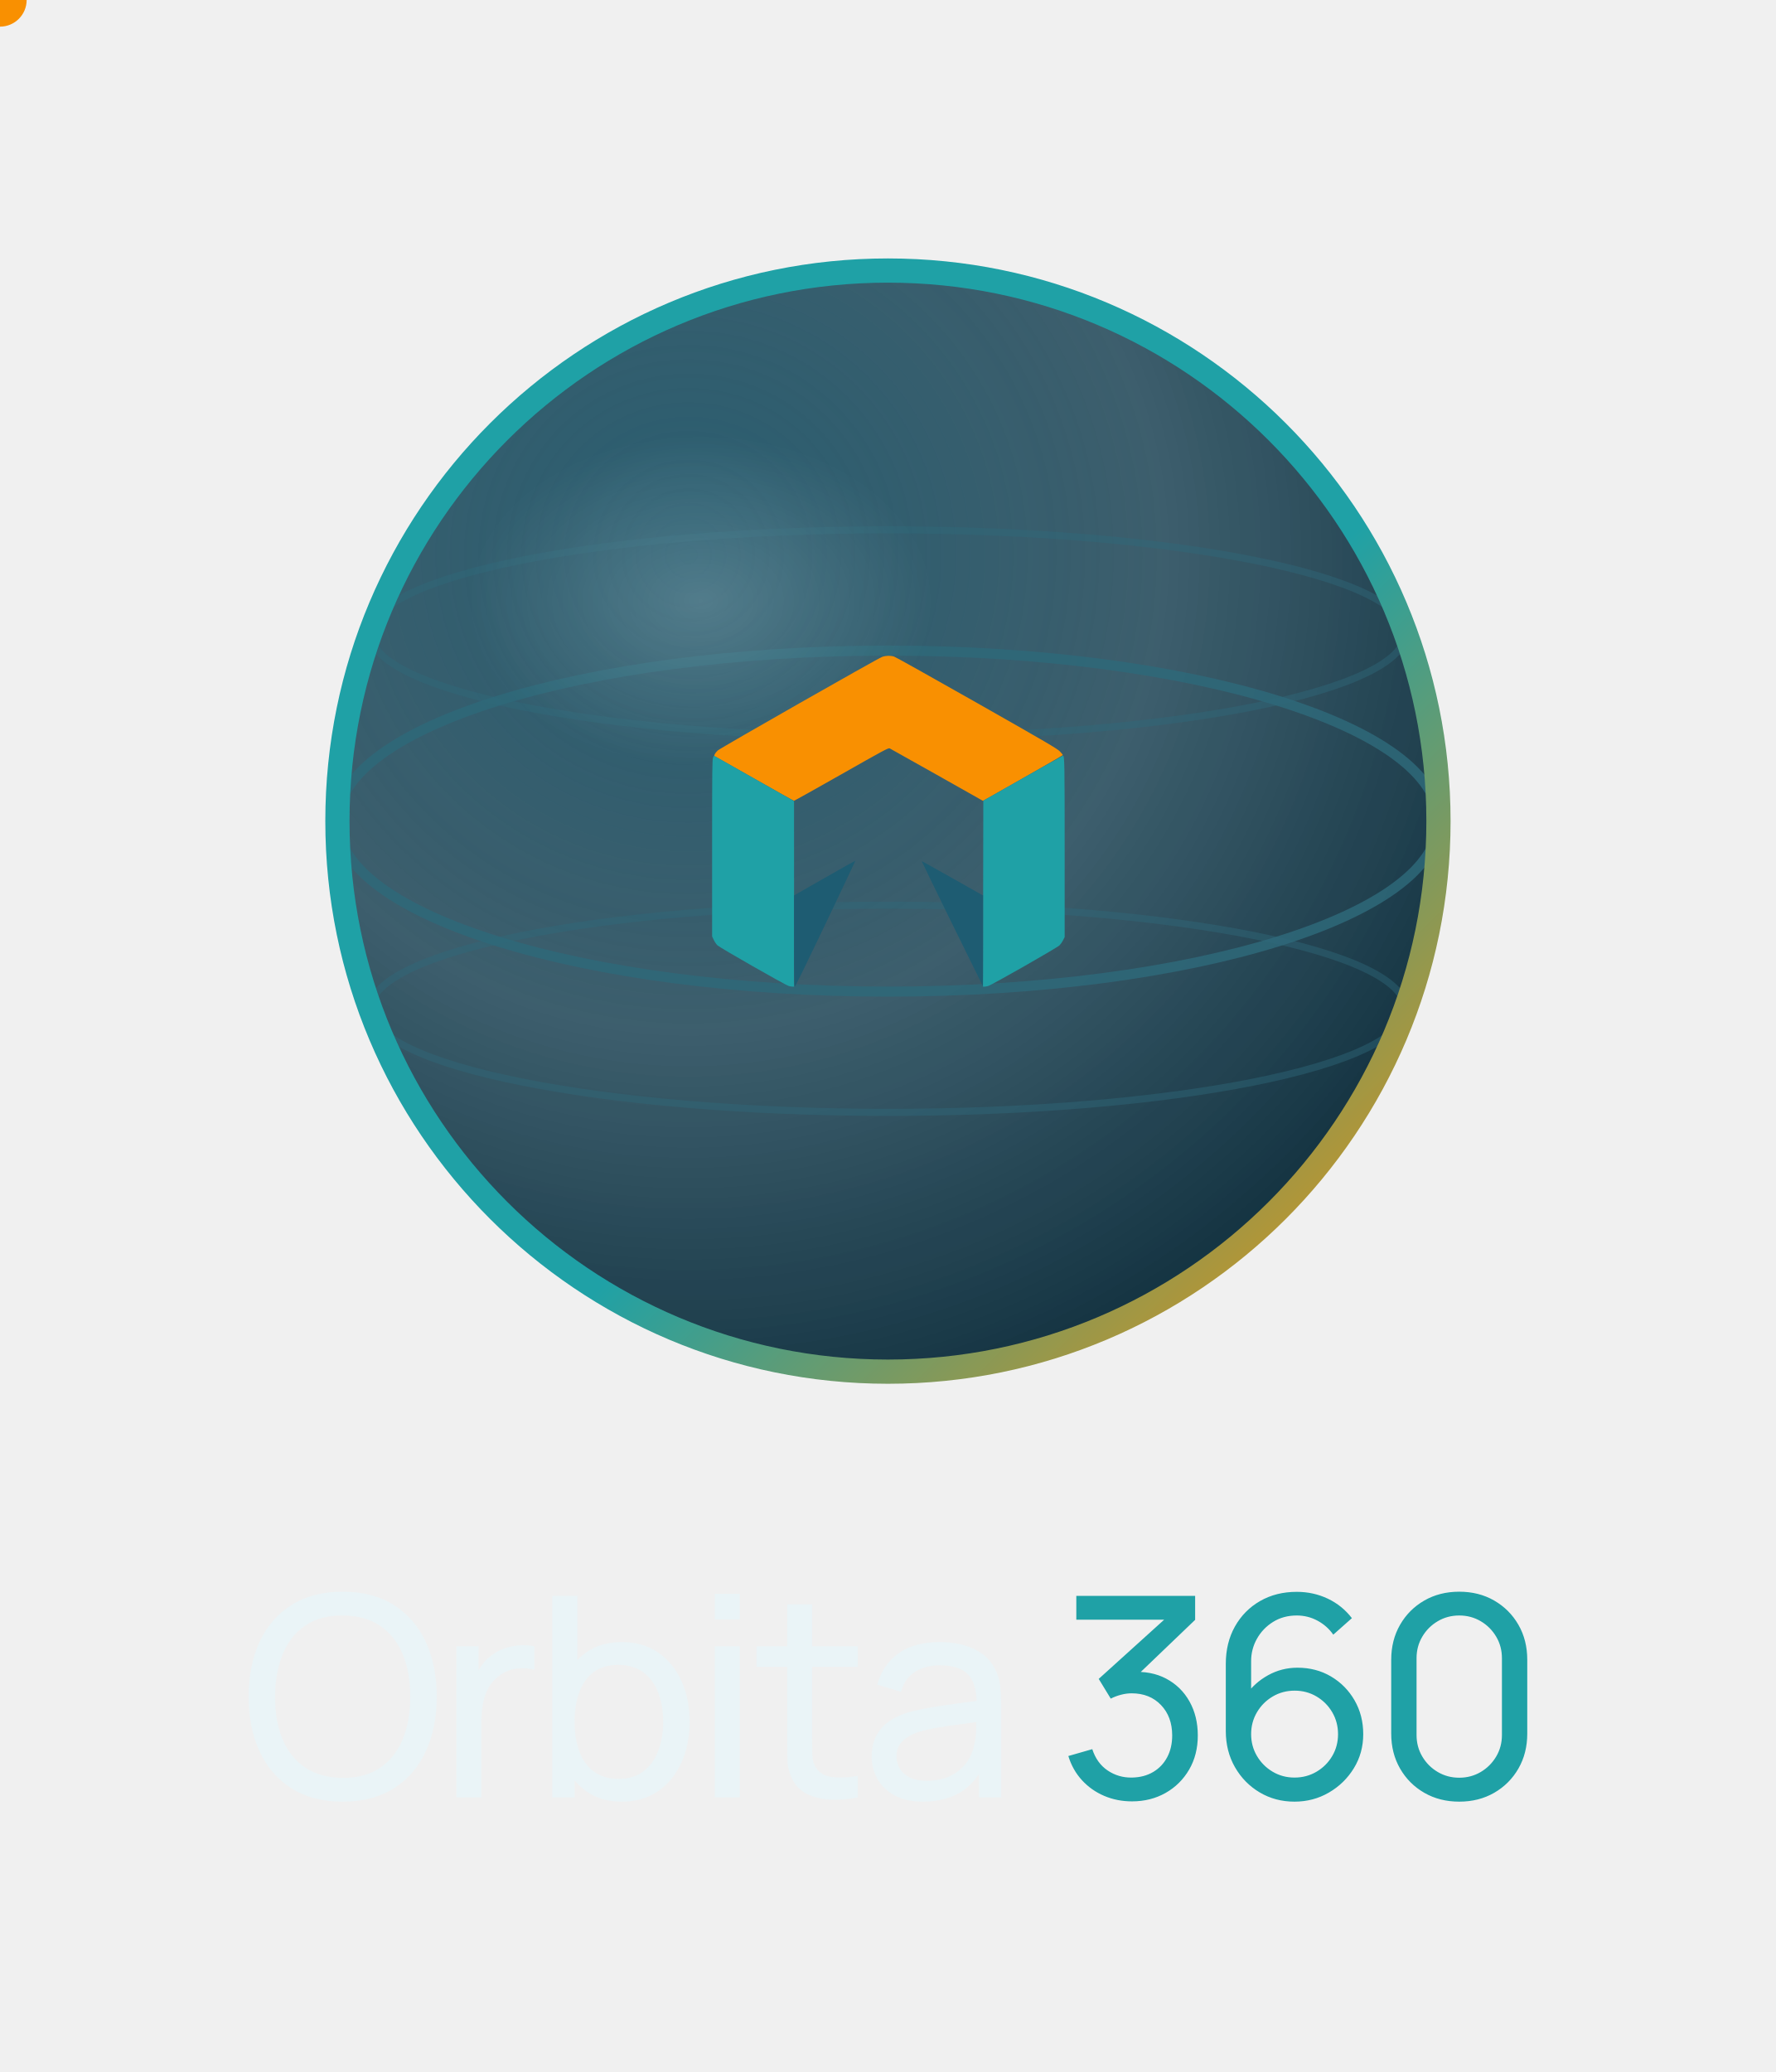
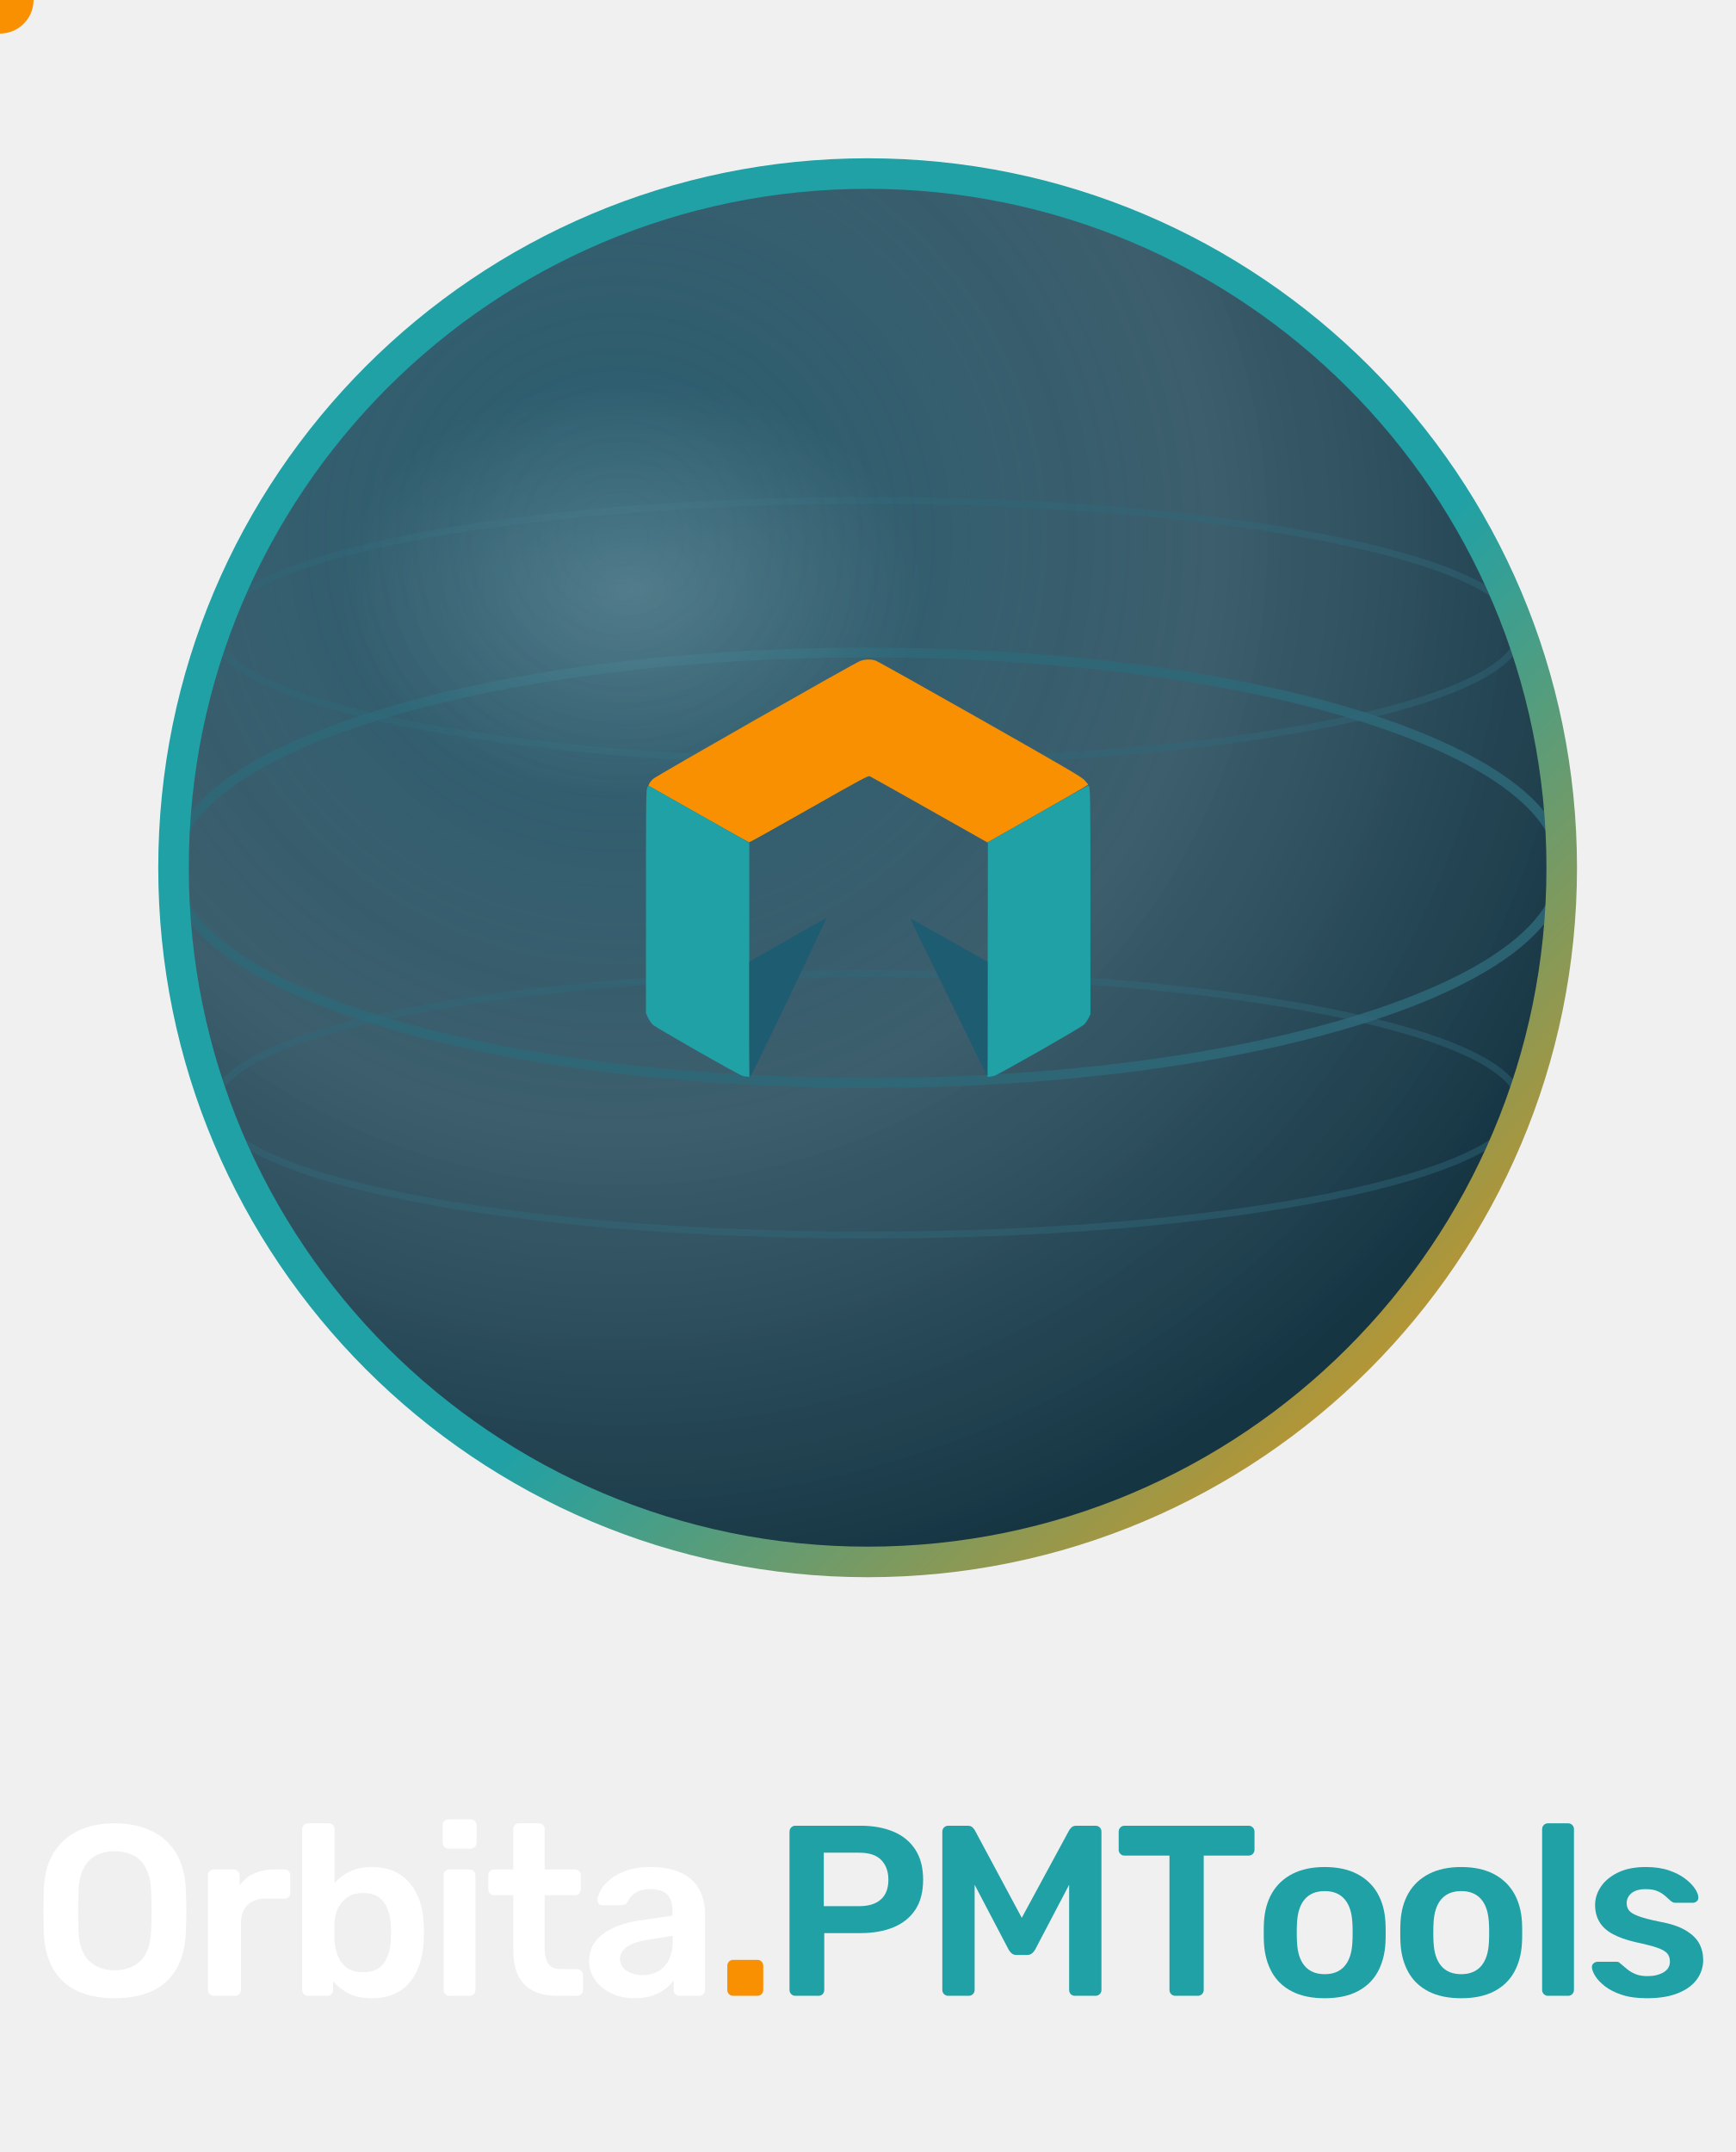
- <svg xmlns="http://www.w3.org/2000/svg" viewBox="0 0 300 350" width="300" height="350">
+ <svg xmlns="http://www.w3.org/2000/svg" viewBox="0 0 300 372" width="300" height="372" role="img" aria-label="Orbita.PMTools">
  <defs>
-     <radialGradient id="gordvea" cx="32%" cy="26%" r="78%">
+     <radialGradient id="gordisa" cx="32%" cy="26%" r="78%">
      <stop offset="0%" stop-color="#1B5468" stop-opacity="0.93" />
      <stop offset="55%" stop-color="#103A4C" stop-opacity="0.8" />
      <stop offset="100%" stop-color="#0A2B3A" stop-opacity="0.95" />
    </radialGradient>
-     <linearGradient id="rordvea" x1="0" y1="0" x2="1" y2="1">
+     <linearGradient id="rordisa" x1="0" y1="0" x2="1" y2="1">
      <stop offset="0%" stop-color="#1FA1A6" />
      <stop offset="58%" stop-color="#1FA1A6" />
      <stop offset="100%" stop-color="#F99001" />
    </linearGradient>
-     <radialGradient id="hordvea" cx="50%" cy="50%" r="50%">
+     <radialGradient id="hordisa" cx="50%" cy="50%" r="50%">
      <stop offset="0%" stop-color="#FFF" stop-opacity="0.18" />
      <stop offset="100%" stop-color="#FFF" stop-opacity="0" />
    </radialGradient>
  </defs>
-   <circle cx="150.0" cy="138.7" r="93.0" fill="url(#gordvea)" />
-   <ellipse cx="150.0" cy="138.7" rx="93.0" ry="93.0" fill="none" stroke="#2E6879" stroke-width="1.7" opacity="0.85">
-     <animate attributeName="rx" values="93.0;0;93.0" keyTimes="0;0.5;1" dur="6.0s" begin="-0.000s" repeatCount="indefinite" calcMode="spline" keySplines="0.42 0 0.58 1;0.42 0 0.58 1" />
+   <circle cx="150.0" cy="150.0" r="120.0" fill="url(#gordisa)" />
+   <ellipse cx="150.0" cy="150.0" rx="120.0" ry="120.0" fill="none" stroke="#2E6879" stroke-width="1.7" opacity="0.85">
+     <animate attributeName="rx" values="120.0;0;120.0" keyTimes="0;0.5;1" dur="6.0s" begin="-0.000s" repeatCount="indefinite" calcMode="spline" keySplines="0.42 0 0.58 1;0.42 0 0.58 1" />
  </ellipse>
-   <ellipse cx="150.0" cy="138.7" rx="93.0" ry="93.0" fill="none" stroke="#2E6879" stroke-width="1.7" opacity="0.85">
-     <animate attributeName="rx" values="93.0;0;93.0" keyTimes="0;0.5;1" dur="6.0s" begin="-1.000s" repeatCount="indefinite" calcMode="spline" keySplines="0.42 0 0.58 1;0.42 0 0.58 1" />
+   <ellipse cx="150.0" cy="150.0" rx="120.0" ry="120.0" fill="none" stroke="#2E6879" stroke-width="1.7" opacity="0.85">
+     <animate attributeName="rx" values="120.0;0;120.0" keyTimes="0;0.5;1" dur="6.0s" begin="-1.000s" repeatCount="indefinite" calcMode="spline" keySplines="0.42 0 0.58 1;0.42 0 0.58 1" />
  </ellipse>
-   <ellipse cx="150.0" cy="138.7" rx="93.0" ry="93.0" fill="none" stroke="#2E6879" stroke-width="1.7" opacity="0.85">
-     <animate attributeName="rx" values="93.0;0;93.0" keyTimes="0;0.5;1" dur="6.0s" begin="-2.000s" repeatCount="indefinite" calcMode="spline" keySplines="0.42 0 0.58 1;0.42 0 0.58 1" />
+   <ellipse cx="150.0" cy="150.0" rx="120.0" ry="120.0" fill="none" stroke="#2E6879" stroke-width="1.7" opacity="0.85">
+     <animate attributeName="rx" values="120.0;0;120.0" keyTimes="0;0.5;1" dur="6.0s" begin="-2.000s" repeatCount="indefinite" calcMode="spline" keySplines="0.42 0 0.58 1;0.42 0 0.58 1" />
  </ellipse>
-   <ellipse cx="150.0" cy="138.7" rx="93.0" ry="93.0" fill="none" stroke="#2E6879" stroke-width="1.7" opacity="0.85">
-     <animate attributeName="rx" values="93.0;0;93.0" keyTimes="0;0.5;1" dur="6.0s" begin="-3.000s" repeatCount="indefinite" calcMode="spline" keySplines="0.42 0 0.58 1;0.42 0 0.58 1" />
+   <ellipse cx="150.0" cy="150.0" rx="120.0" ry="120.0" fill="none" stroke="#2E6879" stroke-width="1.7" opacity="0.85">
+     <animate attributeName="rx" values="120.0;0;120.0" keyTimes="0;0.5;1" dur="6.0s" begin="-3.000s" repeatCount="indefinite" calcMode="spline" keySplines="0.42 0 0.58 1;0.42 0 0.58 1" />
  </ellipse>
-   <ellipse cx="150.0" cy="138.7" rx="93.0" ry="93.0" fill="none" stroke="#2E6879" stroke-width="1.7" opacity="0.85">
-     <animate attributeName="rx" values="93.0;0;93.0" keyTimes="0;0.5;1" dur="6.0s" begin="-4.000s" repeatCount="indefinite" calcMode="spline" keySplines="0.42 0 0.58 1;0.42 0 0.58 1" />
+   <ellipse cx="150.0" cy="150.0" rx="120.0" ry="120.0" fill="none" stroke="#2E6879" stroke-width="1.7" opacity="0.85">
+     <animate attributeName="rx" values="120.0;0;120.0" keyTimes="0;0.5;1" dur="6.0s" begin="-4.000s" repeatCount="indefinite" calcMode="spline" keySplines="0.42 0 0.58 1;0.42 0 0.58 1" />
  </ellipse>
-   <ellipse cx="150.0" cy="138.7" rx="93.0" ry="93.0" fill="none" stroke="#2E6879" stroke-width="1.7" opacity="0.85">
-     <animate attributeName="rx" values="93.0;0;93.0" keyTimes="0;0.5;1" dur="6.0s" begin="-5.000s" repeatCount="indefinite" calcMode="spline" keySplines="0.42 0 0.58 1;0.42 0 0.58 1" />
+   <ellipse cx="150.0" cy="150.0" rx="120.0" ry="120.0" fill="none" stroke="#2E6879" stroke-width="1.7" opacity="0.85">
+     <animate attributeName="rx" values="120.0;0;120.0" keyTimes="0;0.5;1" dur="6.0s" begin="-5.000s" repeatCount="indefinite" calcMode="spline" keySplines="0.42 0 0.58 1;0.42 0 0.58 1" />
  </ellipse>
-   <ellipse cx="150.0" cy="138.7" rx="93.0" ry="28.8" fill="none" stroke="#2E6879" stroke-width="1.7" opacity="0.85" />
-   <ellipse cx="150.0" cy="170.4" rx="87.4" ry="17.5" fill="none" stroke="#2E6879" stroke-width="1.2" opacity="0.45" />
-   <ellipse cx="150.0" cy="107.0" rx="87.4" ry="17.5" fill="none" stroke="#2E6879" stroke-width="1.2" opacity="0.45" />
-   <ellipse cx="118.4" cy="101.5" rx="39.1" ry="27.9" fill="url(#hordvea)" />
-   <circle cx="150.0" cy="138.7" r="93.0" fill="none" stroke="url(#rordvea)" stroke-width="4.09" />
-   <g transform="translate(69.08,101.81) scale(0.10295)">
+   <ellipse cx="150.0" cy="150.0" rx="120.0" ry="37.2" fill="none" stroke="#2E6879" stroke-width="1.7" opacity="0.85" />
+   <ellipse cx="150.0" cy="190.9" rx="112.8" ry="22.6" fill="none" stroke="#2E6879" stroke-width="1.2" opacity="0.45" />
+   <ellipse cx="150.0" cy="109.1" rx="112.8" ry="22.6" fill="none" stroke="#2E6879" stroke-width="1.2" opacity="0.45" />
+   <ellipse cx="109.2" cy="102.0" rx="50.4" ry="36.0" fill="url(#hordisa)" />
+   <circle cx="150.0" cy="150.0" r="120.0" fill="none" stroke="url(#rordisa)" stroke-width="5.28" />
+   <g transform="translate(45.59,102.44) scale(0.13284)">
    <path d="M566.50,288.50C531.30,268.46 502.06,251.91 501.51,251.71C499.90,251.11 502.59,246.35 506.72,242.48C511.05,238.43 768.87,91.63 776.50,88.87C782.50,86.70 790.08,86.51 796.09,88.36C798.52,89.11 859.67,123.31 932.00,164.36C1046.68,229.45 1064.11,239.65 1068.25,244.07C1070.86,246.86 1073.00,249.50 1073.00,249.95C1073.00,250.39 1043.51,267.49 1007.47,287.94L941.95,325.12L866.59,282.59C825.14,259.20 790.16,239.58 788.85,238.98C786.71,238.00 778.77,242.27 709.78,281.45C667.60,305.40 632.51,324.98 631.80,324.97C631.08,324.95 601.70,308.54 566.50,288.50Z" fill="#F99001" fill-rule="evenodd" />
    <path d="M623.02,628.82C617.36,627.20 509.93,565.85 506.16,562.09C504.28,560.21 501.56,556.16 500.12,553.09L497.50,547.50L497.50,402.50C497.50,275.72 497.69,257.09 499.00,254.25L500.50,251.01L566.22,288.25L631.94,325.50L631.97,477.75L632.00,630.00L629.25,629.91C627.74,629.86 624.93,629.37 623.02,628.82ZM942.25,477.41L942.50,324.81L1007.50,287.91C1043.25,267.62 1072.79,251.01 1073.15,251.01C1075.79,250.98 1076.00,262.01 1076.00,402.95L1076.00,548.61L1073.47,553.68C1072.08,556.47 1069.46,560.27 1067.64,562.12C1063.75,566.09 956.48,627.22 950.49,628.88C948.29,629.49 945.49,629.99 944.25,629.99L941.99,630.00L942.25,477.41Z" fill="#1FA1A6" fill-rule="evenodd" />
    <path d="M632.00,555.14L632.00,480.27L682.15,451.62C709.74,435.86 732.44,423.10 732.60,423.26C732.76,423.42 710.75,469.99 683.69,526.74C656.64,583.49 633.94,629.94 633.25,629.96C632.26,629.99 632.00,614.38 632.00,555.14ZM891.33,526.72C863.74,470.50 841.32,424.34 841.52,424.15C841.72,423.95 864.41,436.52 891.94,452.08L942.00,480.37L942.00,554.68C942.00,595.56 941.89,628.99 941.75,628.97C941.61,628.95 918.92,582.94 891.33,526.72Z" fill="#1E5C72" fill-rule="evenodd" />
  </g>
-   <circle r="4.5" fill="#F99001">
-     <animateMotion dur="12.0s" repeatCount="indefinite" path="M 243.0 138.7 A 93.0 28.8 0 1 1 57.0 138.7 A 93.0 28.8 0 1 1 243.0 138.7" />
+   <circle r="5.8" fill="#F99001">
+     <animateMotion dur="12.0s" repeatCount="indefinite" path="M 270.0 150.0 A 120.0 37.2 0 1 1 30.0 150.0 A 120.0 37.2 0 1 1 270.0 150.0" />
    <animate attributeName="opacity" values="1;0.35;1;1;1" keyTimes="0;0.25;0.5;0.75;1" dur="12.0s" repeatCount="indefinite" />
  </circle>
-   <path d="M57.888 304.332Q52.793 304.332 49.246 302.086Q45.7 299.84 43.85 295.844Q42 291.849 42 286.6Q42 281.351 43.85 277.356Q45.7 273.36 49.246 271.114Q52.793 268.868 57.888 268.868Q62.983 268.868 66.529 271.114Q70.076 273.36 71.926 277.356Q73.776 281.351 73.776 286.6Q73.776 291.849 71.926 295.844Q70.076 299.84 66.529 302.086Q62.983 304.332 57.888 304.332ZM57.888 300.313Q61.694 300.336 64.23 298.605Q66.766 296.873 68.037 293.776Q69.307 290.678 69.307 286.6Q69.307 282.522 68.037 279.442Q66.766 276.363 64.23 274.637Q61.694 272.911 57.888 272.887Q54.081 272.864 51.558 274.589Q49.034 276.315 47.763 279.419Q46.492 282.522 46.468 286.6Q46.445 290.678 47.716 293.752Q48.986 296.825 51.534 298.557Q54.081 300.289 57.888 300.313Z M77.086 303.623V278.089H80.845V284.259L80.23 283.456Q80.68 282.273 81.401 281.28Q82.122 280.287 83.02 279.649Q84.001 278.857 85.26 278.431Q86.519 278.006 87.82 277.923Q89.12 277.84 90.255 278.089V282.037Q88.931 281.694 87.341 281.86Q85.751 282.025 84.415 283.006Q83.174 283.893 82.506 285.14Q81.838 286.387 81.578 287.841Q81.318 289.295 81.318 290.808V303.623Z M105.055 304.332Q101.461 304.332 99.003 302.547Q96.544 300.762 95.279 297.706Q94.014 294.65 94.014 290.832Q94.014 286.978 95.279 283.934Q96.544 280.89 99.009 279.135Q101.473 277.379 105.079 277.379Q108.625 277.379 111.185 279.147Q113.744 280.914 115.121 283.958Q116.498 287.002 116.498 290.832Q116.498 294.662 115.121 297.718Q113.744 300.774 111.185 302.553Q108.625 304.332 105.055 304.332ZM93.305 303.623V269.577H97.537V284.827H97.064V303.623ZM104.535 300.478Q107.053 300.478 108.714 299.202Q110.375 297.925 111.202 295.738Q112.03 293.551 112.03 290.832Q112.03 288.137 111.208 285.962Q110.387 283.787 108.702 282.51Q107.018 281.233 104.417 281.233Q101.923 281.233 100.291 282.451Q98.66 283.668 97.862 285.838Q97.064 288.007 97.064 290.832Q97.064 293.634 97.856 295.815Q98.648 297.996 100.303 299.237Q101.958 300.478 104.535 300.478Z M120.754 273.573V269.223H124.962V273.573ZM120.754 303.623V278.089H124.962V303.623Z M144.893 303.623Q142.612 304.084 140.407 304.001Q138.202 303.918 136.47 303.103Q134.739 302.287 133.852 300.549Q133.095 299.048 133.036 297.499Q132.977 295.951 132.977 293.977V270.996H137.186V293.787Q137.186 295.36 137.221 296.465Q137.257 297.57 137.706 298.374Q138.557 299.899 140.413 300.153Q142.269 300.407 144.893 300.005ZM127.799 281.564V278.089H144.893V281.564Z M155.934 304.332Q153.074 304.332 151.141 303.286Q149.208 302.24 148.233 300.508Q147.257 298.776 147.257 296.719Q147.257 294.709 148.02 293.238Q148.782 291.766 150.183 290.779Q151.584 289.792 153.523 289.224Q155.343 288.74 157.595 288.367Q159.847 287.995 162.164 287.693Q164.481 287.392 166.503 287.096L164.989 287.971Q165.049 284.579 163.624 282.941Q162.2 281.304 158.701 281.304Q156.384 281.304 154.64 282.362Q152.896 283.42 152.199 285.773L148.203 284.567Q149.113 281.209 151.767 279.294Q154.421 277.379 158.748 277.379Q162.211 277.379 164.706 278.621Q167.2 279.862 168.299 282.368Q168.843 283.55 168.985 284.933Q169.127 286.316 169.127 287.829V303.623H165.391V297.499L166.266 298.067Q164.824 301.176 162.229 302.754Q159.634 304.332 155.934 304.332ZM156.573 300.809Q158.842 300.809 160.509 300Q162.176 299.19 163.193 297.848Q164.209 296.506 164.517 294.922Q164.859 293.74 164.901 292.292Q164.942 290.844 164.942 290.052L166.408 290.69Q164.351 290.986 162.359 291.246Q160.367 291.506 158.594 291.795Q156.821 292.085 155.414 292.487Q154.362 292.818 153.458 293.344Q152.553 293.87 151.998 294.686Q151.442 295.501 151.442 296.695Q151.442 297.748 151.968 298.687Q152.494 299.627 153.623 300.218Q154.752 300.809 156.573 300.809Z" fill="#EAF4F7" />
-   <path d="M191.233 304.285Q188.703 304.285 186.528 303.357Q184.353 302.429 182.775 300.709Q181.197 298.989 180.475 296.625L184.518 295.466Q185.287 297.83 187.113 299.066Q188.94 300.301 191.209 300.265Q193.278 300.23 194.809 299.32Q196.34 298.41 197.179 296.82Q198.018 295.23 198.018 293.149Q198.018 289.993 196.127 288.013Q194.236 286.033 191.162 286.033Q190.299 286.033 189.371 286.275Q188.443 286.517 187.639 286.931L185.606 283.597L198.231 272.178L198.775 273.596H181.823V269.577H201.896V273.62L191.138 283.928L191.091 282.439Q194.472 282.214 197.002 283.556Q199.532 284.898 200.938 287.404Q202.345 289.91 202.345 293.149Q202.345 296.412 200.879 298.924Q199.413 301.436 196.901 302.86Q194.389 304.285 191.233 304.285Z M218.682 304.332Q215.431 304.332 212.801 302.772Q210.171 301.211 208.622 298.51Q207.074 295.809 207.074 292.392V281.068Q207.074 277.498 208.616 274.749Q210.159 272.001 212.866 270.446Q215.573 268.892 219.06 268.892Q221.862 268.892 224.291 270.038Q226.721 271.185 228.376 273.336L225.231 276.126Q224.203 274.649 222.577 273.768Q220.952 272.887 219.06 272.887Q216.803 272.887 215.065 273.969Q213.327 275.051 212.34 276.806Q211.353 278.561 211.353 280.595V287.427L210.431 286.387Q211.908 284.259 214.208 282.983Q216.507 281.706 219.179 281.706Q222.347 281.706 224.859 283.195Q227.371 284.685 228.831 287.227Q230.291 289.768 230.291 292.936Q230.291 296.104 228.707 298.687Q227.123 301.27 224.486 302.801Q221.85 304.332 218.682 304.332ZM218.682 300.265Q220.715 300.265 222.388 299.284Q224.061 298.303 225.048 296.636Q226.035 294.97 226.035 292.936Q226.035 290.903 225.054 289.23Q224.073 287.558 222.406 286.57Q220.739 285.583 218.706 285.583Q216.673 285.583 215 286.57Q213.327 287.558 212.34 289.23Q211.353 290.903 211.353 292.936Q211.353 294.946 212.334 296.613Q213.315 298.28 214.982 299.273Q216.649 300.265 218.682 300.265Z M246.51 304.332Q243.2 304.332 240.605 302.837Q238.01 301.341 236.515 298.746Q235.019 296.152 235.019 292.842V280.358Q235.019 277.048 236.515 274.454Q238.01 271.859 240.605 270.363Q243.2 268.868 246.51 268.868Q249.82 268.868 252.414 270.363Q255.009 271.859 256.505 274.454Q258 277.048 258 280.358V292.842Q258 296.152 256.505 298.746Q255.009 301.341 252.414 302.837Q249.82 304.332 246.51 304.332ZM246.51 300.289Q248.507 300.289 250.145 299.32Q251.782 298.35 252.751 296.713Q253.721 295.076 253.721 293.078V280.098Q253.721 278.1 252.751 276.463Q251.782 274.826 250.145 273.857Q248.507 272.887 246.51 272.887Q244.512 272.887 242.875 273.857Q241.237 274.826 240.268 276.463Q239.299 278.1 239.299 280.098V293.078Q239.299 295.076 240.268 296.713Q241.237 298.35 242.875 299.32Q244.512 300.289 246.51 300.289Z" fill="#1FA1A6" />
+   <g transform="translate(5.25,345)">
+     <g fill="#FFFFFF" transform="scale(0.042,-0.042)">
+       <path d="M347 -10Q258 -10 194.0 19.5Q130 49 94.0 110.5Q58 172 55 264Q54 307 54.0 349.0Q54 391 55 435Q58 526 95.0 587.0Q132 648 196.5 679.0Q261 710 347 710Q433 710 498.0 679.0Q563 648 600.0 587.0Q637 526 640 435Q642 391 642.0 349.0Q642 307 640 264Q637 172 601.0 110.5Q565 49 500.5 19.5Q436 -10 347 -10ZM347 105Q412 105 453.0 143.5Q494 182 497 269Q499 313 499.0 350.5Q499 388 497 431Q495 489 475.5 525.5Q456 562 423.0 578.5Q390 595 347 595Q305 595 272.0 578.5Q239 562 219.5 525.5Q200 489 198 431Q197 388 197.0 350.5Q197 313 198 269Q201 182 242.0 143.5Q283 105 347 105Z" transform="translate(0.00,0)" />
+       <path d="M90 0Q80 0 73.0 7.0Q66 14 66 24V495Q66 506 73.0 513.0Q80 520 90 520H171Q181 520 188.5 513.0Q196 506 196 495V454Q219 486 255.5 503.0Q292 520 340 520H381Q392 520 398.5 513.0Q405 506 405 496V424Q405 414 398.5 407.0Q392 400 381 400H303Q255 400 228.5 373.5Q202 347 202 299V24Q202 14 195.0 7.0Q188 0 177 0Z" transform="translate(665.00,0)" />
+       <path d="M354 -10Q296 -10 257.5 10.0Q219 30 194 61V24Q194 14 187.5 7.0Q181 0 170 0H91Q81 0 74.0 7.0Q67 14 67 24V686Q67 696 74.0 703.0Q81 710 91 710H176Q187 710 193.5 703.0Q200 696 200 686V464Q225 493 262.5 511.5Q300 530 354 530Q407 530 446.0 512.0Q485 494 511.5 461.5Q538 429 552.0 386.0Q566 343 567 293Q568 275 568.0 260.5Q568 246 567 228Q565 176 551.0 132.5Q537 89 511.0 57.0Q485 25 446.0 7.5Q407 -10 354 -10ZM317 97Q360 97 384.0 115.5Q408 134 419.0 164.0Q430 194 432 230Q433 260 432 290Q430 326 419.0 356.0Q408 386 384.0 404.5Q360 423 317 423Q277 423 252.0 405.0Q227 387 214.0 359.5Q201 332 200 302Q199 284 199.0 263.5Q199 243 200 225Q202 194 213.5 164.5Q225 135 250.5 116.0Q276 97 317 97Z" transform="translate(1052.00,0)" />
+       <path d="M90 0Q80 0 73.0 7.0Q66 14 66 24V496Q66 506 73.0 513.0Q80 520 90 520H173Q184 520 190.5 513.0Q197 506 197 496V24Q197 14 190.5 7.0Q184 0 173 0ZM86 606Q76 606 69.0 613.0Q62 620 62 630V702Q62 712 69.0 719.0Q76 726 86 726H177Q188 726 195.0 719.0Q202 712 202 702V630Q202 620 195.0 613.0Q188 606 177 606Z" transform="translate(1635.00,0)" />
+       <path d="M301 0Q241 0 200.0 21.0Q159 42 139.0 83.5Q119 125 119 187V414H40Q30 414 23.0 421.0Q16 428 16 439V496Q16 506 23.0 513.0Q30 520 40 520H119V686Q119 696 125.5 703.0Q132 710 143 710H224Q234 710 241.0 703.0Q248 696 248 686V520H373Q383 520 390.0 513.0Q397 506 397 496V439Q397 428 390.0 421.0Q383 414 373 414H248V197Q248 156 262.5 133.0Q277 110 313 110H382Q392 110 399.0 103.0Q406 96 406 86V24Q406 14 399.0 7.0Q392 0 382 0Z" transform="translate(1869.00,0)" />
+       <path d="M217 -10Q165 -10 123.0 10.5Q81 31 56.5 65.5Q32 100 32 143Q32 213 89.0 254.5Q146 296 238 310L375 330V351Q375 393 354.0 416.0Q333 439 282 439Q246 439 223.5 424.5Q201 410 190 386Q182 373 167 373H88Q77 373 71.5 379.0Q66 385 66 395Q67 411 79.5 434.0Q92 457 117.5 478.5Q143 500 184.0 515.0Q225 530 283 530Q346 530 389.5 514.5Q433 499 459.0 473.0Q485 447 497.0 412.0Q509 377 509 338V24Q509 14 502.0 7.0Q495 0 485 0H404Q393 0 386.5 7.0Q380 14 380 24V63Q367 45 345.0 28.0Q323 11 291.5 0.5Q260 -10 217 -10ZM251 85Q286 85 314.5 100.0Q343 115 359.5 146.5Q376 178 376 226V247L276 231Q217 222 188.0 202.0Q159 182 159 153Q159 131 172.5 115.5Q186 100 207.0 92.5Q228 85 251 85Z" transform="translate(2268.00,0)" />
+     </g>
+   </g>
+   <g transform="translate(123.22,345)">
+     <g fill="#F99001" transform="scale(0.042,-0.042)">
+       <path d="M84 0Q74 0 67.0 7.0Q60 14 60 24V123Q60 134 67.0 141.0Q74 148 84 148H184Q194 148 201.0 141.0Q208 134 208 123V24Q208 14 201.0 7.0Q194 0 184 0Z" transform="translate(0.00,0)" />
+     </g>
+   </g>
+   <g transform="translate(133.22,345)">
+     <g fill="#1FA1A6" transform="scale(0.042,-0.042)">
+       <path d="M102 0Q92 0 85.0 7.0Q78 14 78 24V675Q78 686 85.0 693.0Q92 700 102 700H370Q448 700 506.0 675.5Q564 651 596.0 601.5Q628 552 628 478Q628 403 596.0 354.5Q564 306 506.0 282.0Q448 258 370 258H221V24Q221 14 214.5 7.0Q208 0 197 0ZM219 369H365Q423 369 454.0 396.5Q485 424 485 478Q485 528 456.0 558.5Q427 589 365 589H219Z" transform="translate(0.00,0)" />
+       <path d="M103 0Q92 0 85.0 7.0Q78 14 78 24V675Q78 686 85.0 693.0Q92 700 103 700H182Q196 700 203.0 692.5Q210 685 212 681L405 321L600 681Q602 685 609.0 692.5Q616 700 630 700H708Q719 700 726.0 693.0Q733 686 733 675V24Q733 14 726.0 7.0Q719 0 708 0H624Q613 0 606.5 7.0Q600 14 600 24V457L460 190Q455 181 447.0 174.5Q439 168 426 168H385Q371 168 363.5 174.5Q356 181 351 190L211 457V24Q211 14 204.0 7.0Q197 0 187 0Z" transform="translate(629.00,0)" />
+       <path d="M256 0Q246 0 239.0 7.0Q232 14 232 24V577H47Q37 577 30.0 584.0Q23 591 23 601V675Q23 686 30.0 693.0Q37 700 47 700H557Q568 700 575.0 693.0Q582 686 582 675V601Q582 591 575.0 584.0Q568 577 557 577H373V24Q373 14 366.0 7.0Q359 0 348 0Z" transform="translate(1410.00,0)" />
+       <path d="M296 -10Q216 -10 161.5 18.0Q107 46 78.5 97.0Q50 148 46 216Q45 234 45.0 260.0Q45 286 46 304Q50 373 79.5 423.5Q109 474 163.5 502.0Q218 530 296 530Q374 530 428.5 502.0Q483 474 512.5 423.5Q542 373 546 304Q547 286 547.0 260.0Q547 234 546 216Q542 148 513.5 97.0Q485 46 430.5 18.0Q376 -10 296 -10ZM296 89Q349 89 378.0 122.5Q407 156 410 221Q411 236 411.0 260.0Q411 284 410 299Q407 364 378.0 397.5Q349 431 296 431Q243 431 214.0 397.5Q185 364 182 299Q181 284 181.0 260.0Q181 236 182 221Q185 156 214.0 122.5Q243 89 296 89Z" transform="translate(1985.00,0)" />
+       <path d="M296 -10Q216 -10 161.5 18.0Q107 46 78.5 97.0Q50 148 46 216Q45 234 45.0 260.0Q45 286 46 304Q50 373 79.5 423.5Q109 474 163.5 502.0Q218 530 296 530Q374 530 428.5 502.0Q483 474 512.5 423.5Q542 373 546 304Q547 286 547.0 260.0Q547 234 546 216Q542 148 513.5 97.0Q485 46 430.5 18.0Q376 -10 296 -10ZM296 89Q349 89 378.0 122.5Q407 156 410 221Q411 236 411.0 260.0Q411 284 410 299Q407 364 378.0 397.5Q349 431 296 431Q243 431 214.0 397.5Q185 364 182 299Q181 284 181.0 260.0Q181 236 182 221Q185 156 214.0 122.5Q243 89 296 89Z" transform="translate(2547.00,0)" />
+       <path d="M91 0Q81 0 74.0 7.0Q67 14 67 24V686Q67 696 74.0 703.0Q81 710 91 710H174Q184 710 191.0 703.0Q198 696 198 686V24Q198 14 191.0 7.0Q184 0 174 0Z" transform="translate(3109.00,0)" />
+       <path d="M263 -10Q203 -10 160.5 4.0Q118 18 91.0 39.0Q64 60 51.0 81.0Q38 102 37 116Q36 127 43.5 133.5Q51 140 60 140H139Q143 140 146.0 139.0Q149 138 154 133Q167 122 181.5 110.0Q196 98 216.0 89.5Q236 81 266 81Q305 81 331.5 96.5Q358 112 358 141Q358 162 346.5 175.0Q335 188 304.0 198.5Q273 209 216 221Q160 234 123.0 254.0Q86 274 68.0 304.0Q50 334 50 374Q50 413 73.5 448.5Q97 484 143.5 507.0Q190 530 259 530Q313 530 353.0 516.5Q393 503 419.5 483.0Q446 463 460.0 442.5Q474 422 475 407Q476 396 469.0 389.5Q462 383 453 383H379Q374 383 370.0 385.0Q366 387 362 390Q351 400 338.0 411.5Q325 423 306.5 431.0Q288 439 258 439Q220 439 200.0 422.5Q180 406 180 381Q180 364 189.5 351.5Q199 339 228.0 328.0Q257 317 316 305Q383 293 422.5 269.5Q462 246 478.5 215.5Q495 185 495 148Q495 103 468.5 67.0Q442 31 390.5 10.5Q339 -10 263 -10Z" transform="translate(3344.00,0)" />
+     </g>
+   </g>
</svg>
